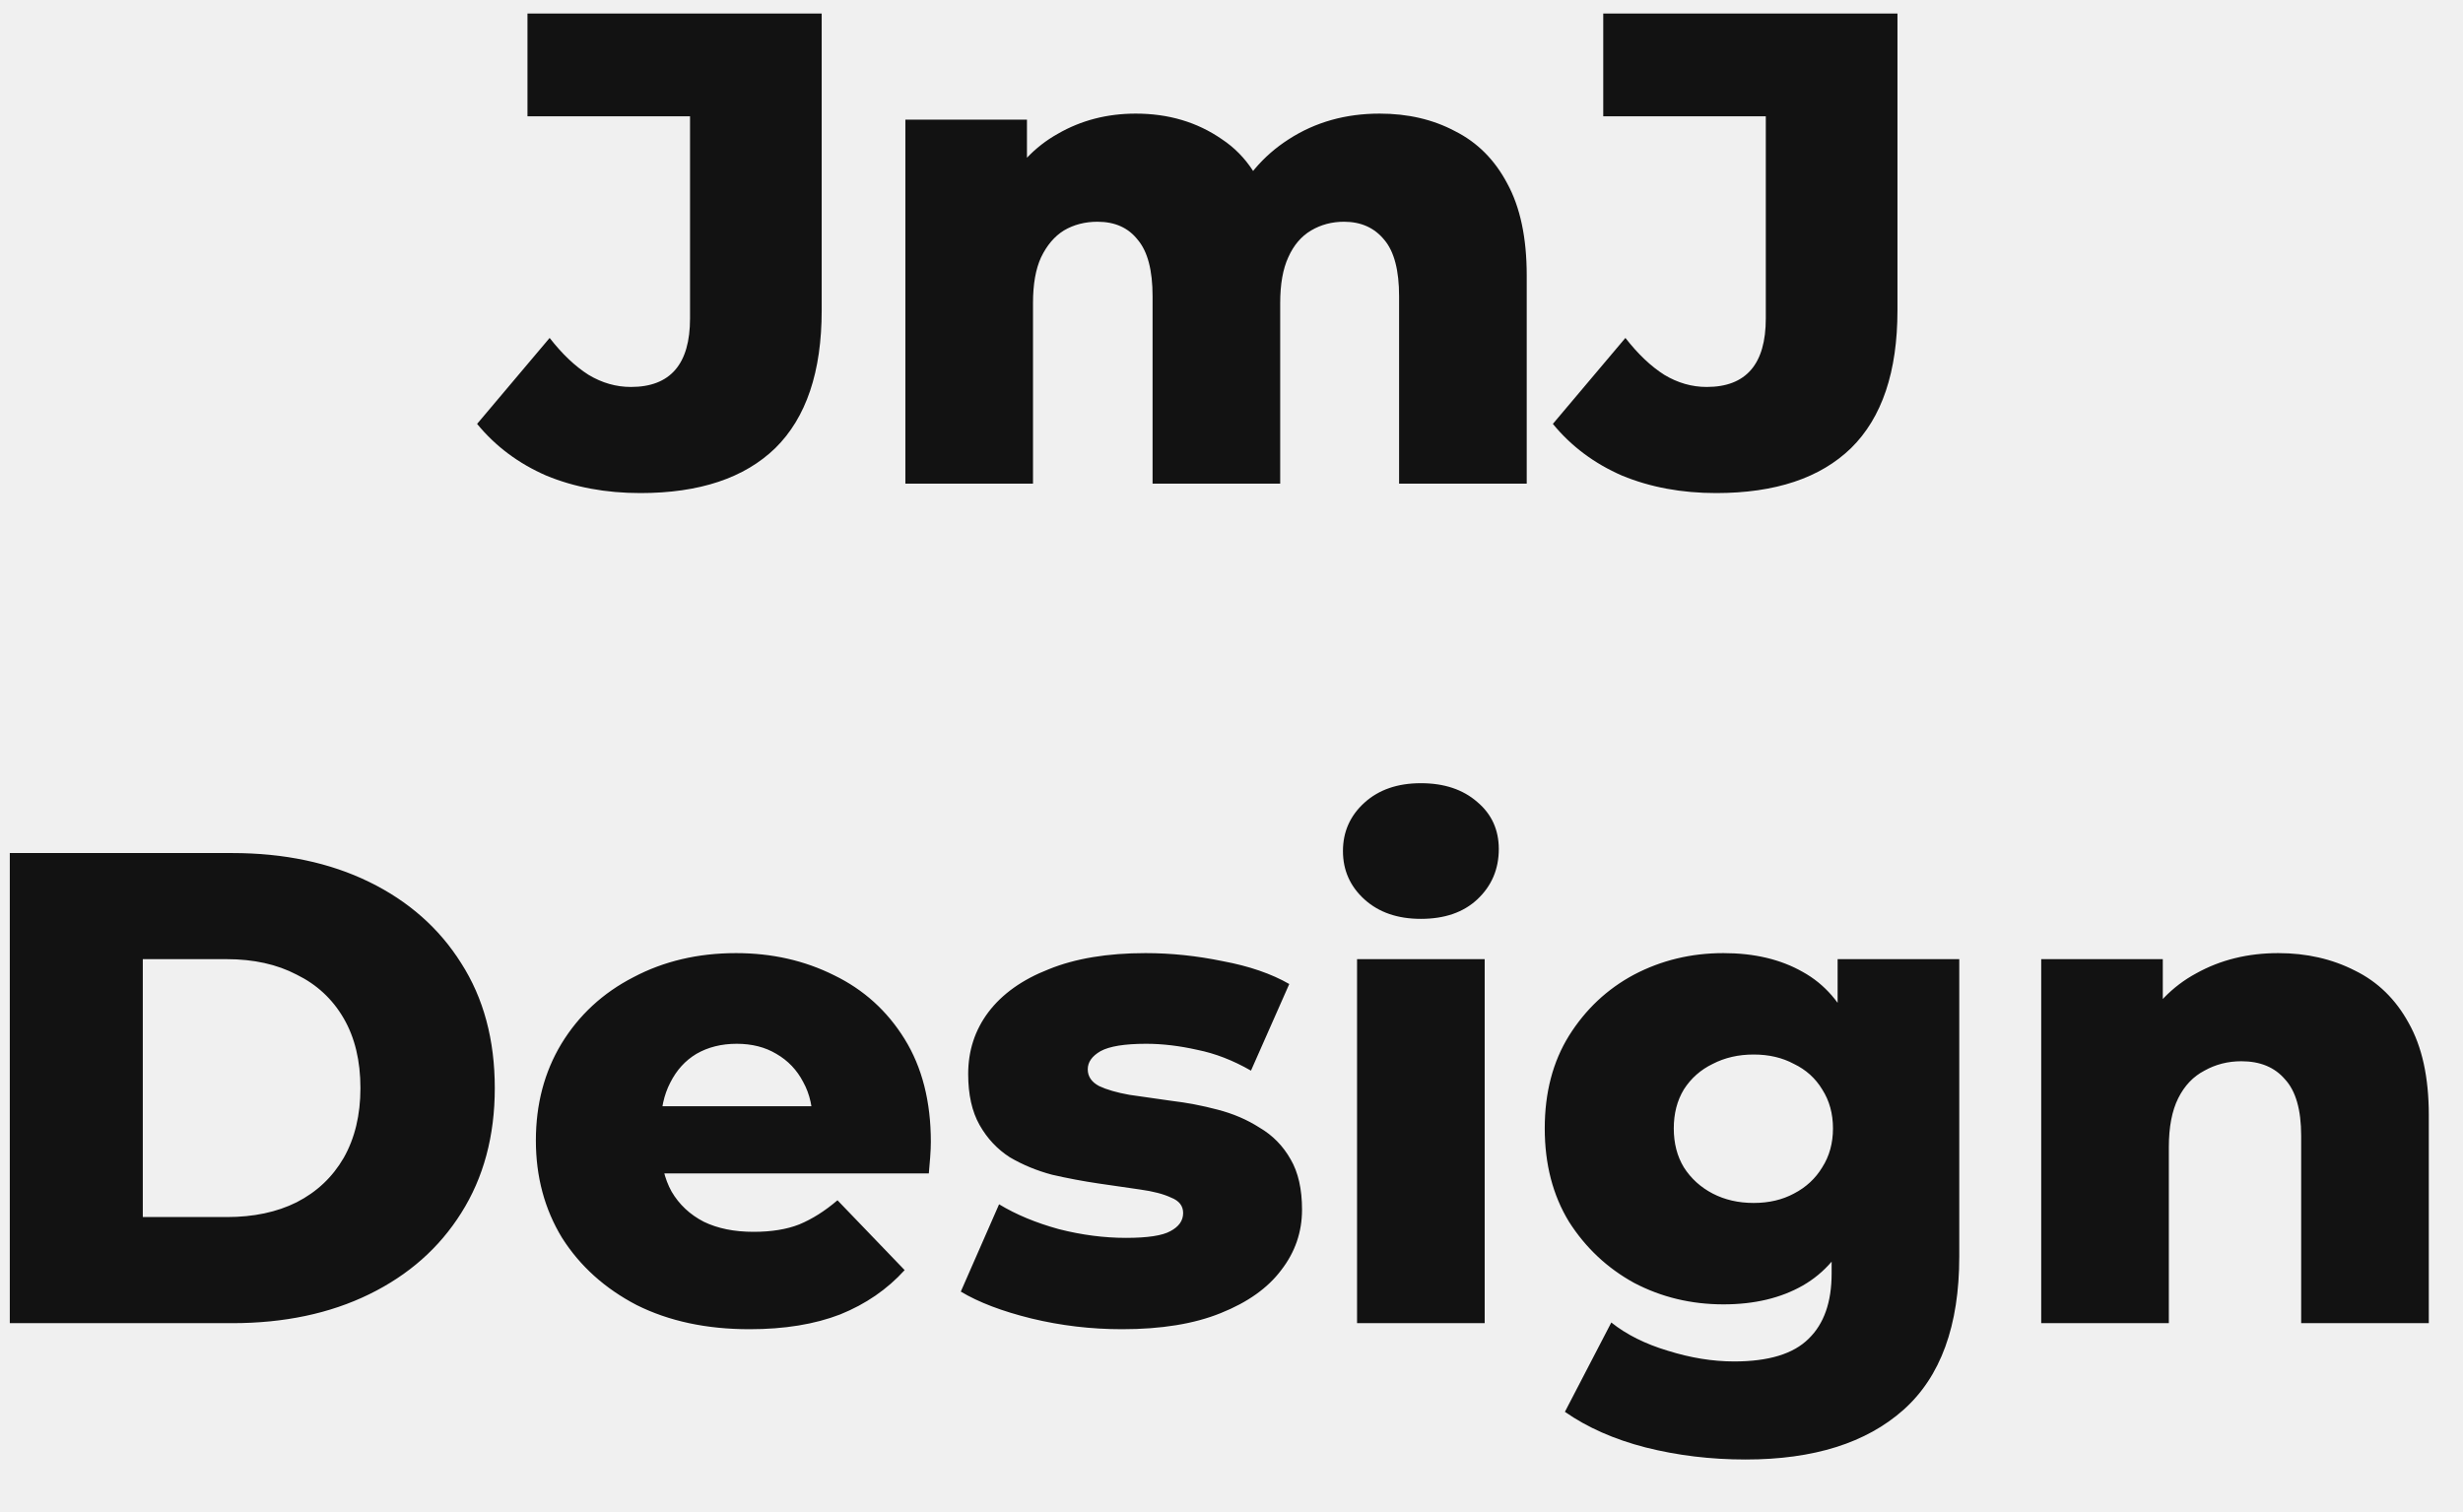
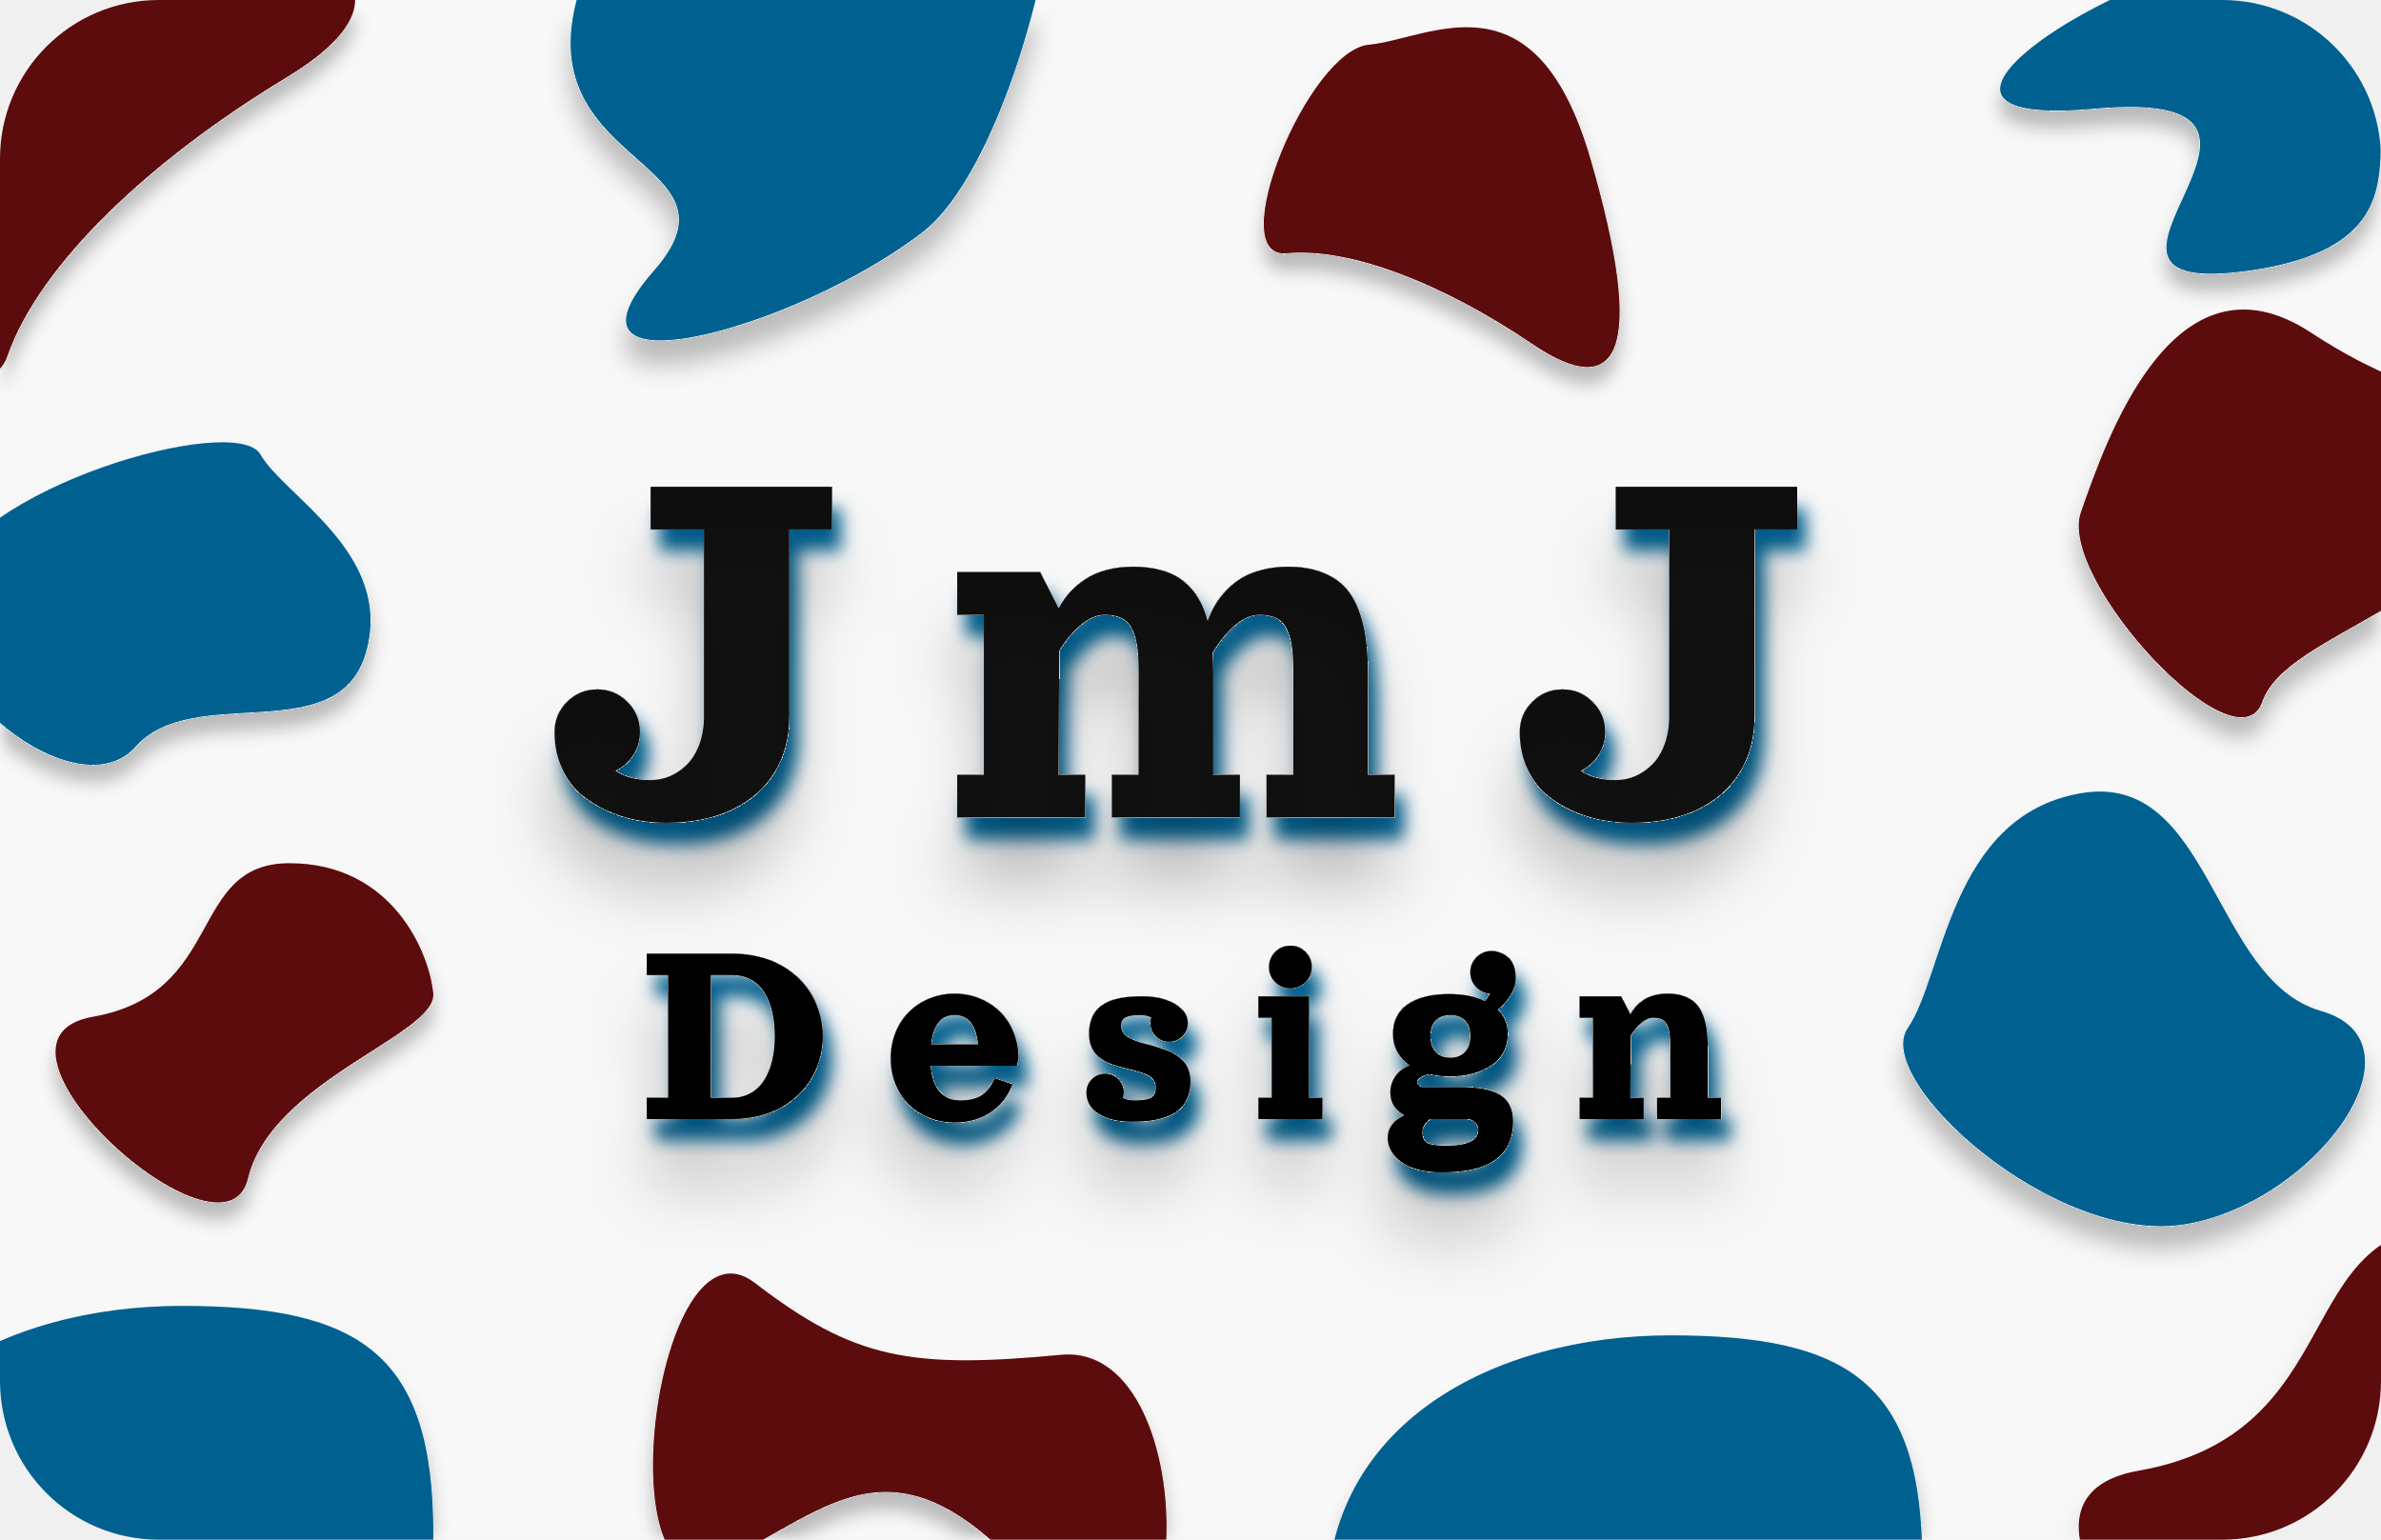
- <svg xmlns="http://www.w3.org/2000/svg" width="44" height="27" viewBox="0 0 44 27" fill="none">
-   <path d="M11.439 8.81C10.823 8.81 10.263 8.706 9.759 8.498C9.263 8.282 8.851 7.974 8.523 7.574L9.819 6.038C10.043 6.326 10.275 6.546 10.515 6.698C10.755 6.842 11.007 6.914 11.271 6.914C11.975 6.914 12.327 6.506 12.327 5.69V2.078H9.423V0.242H14.679V5.546C14.679 6.642 14.403 7.462 13.851 8.006C13.299 8.542 12.495 8.81 11.439 8.81ZM24.646 2.03C25.15 2.03 25.598 2.134 25.99 2.342C26.39 2.542 26.702 2.854 26.926 3.278C27.158 3.702 27.274 4.25 27.274 4.922V8.642H24.994V5.294C24.994 4.83 24.906 4.494 24.73 4.286C24.554 4.07 24.314 3.962 24.01 3.962C23.794 3.962 23.598 4.014 23.422 4.118C23.246 4.222 23.11 4.382 23.014 4.598C22.918 4.806 22.87 5.078 22.87 5.414V8.642H20.59V5.294C20.59 4.83 20.502 4.494 20.326 4.286C20.158 4.07 19.918 3.962 19.606 3.962C19.382 3.962 19.182 4.014 19.006 4.118C18.838 4.222 18.702 4.382 18.598 4.598C18.502 4.806 18.454 5.078 18.454 5.414V8.642H16.174V2.138H18.346V3.95L17.914 3.434C18.154 2.97 18.482 2.622 18.898 2.39C19.314 2.15 19.778 2.03 20.29 2.03C20.874 2.03 21.386 2.182 21.826 2.486C22.274 2.782 22.574 3.246 22.726 3.878L21.982 3.722C22.214 3.194 22.562 2.782 23.026 2.486C23.498 2.182 24.038 2.03 24.646 2.03ZM30.657 8.81C30.041 8.81 29.481 8.706 28.977 8.498C28.481 8.282 28.069 7.974 27.741 7.574L29.037 6.038C29.261 6.326 29.493 6.546 29.733 6.698C29.973 6.842 30.225 6.914 30.489 6.914C31.193 6.914 31.545 6.506 31.545 5.69V2.078H28.641V0.242H33.897V5.546C33.897 6.642 33.621 7.462 33.069 8.006C32.517 8.542 31.713 8.81 30.657 8.81ZM0.175 23.642V15.242H4.147C5.075 15.242 5.891 15.414 6.595 15.758C7.299 16.102 7.847 16.586 8.239 17.21C8.639 17.834 8.839 18.578 8.839 19.442C8.839 20.298 8.639 21.042 8.239 21.674C7.847 22.298 7.299 22.782 6.595 23.126C5.891 23.47 5.075 23.642 4.147 23.642H0.175ZM2.551 21.746H4.051C4.531 21.746 4.947 21.658 5.299 21.482C5.659 21.298 5.939 21.034 6.139 20.69C6.339 20.338 6.439 19.922 6.439 19.442C6.439 18.954 6.339 18.538 6.139 18.194C5.939 17.85 5.659 17.59 5.299 17.414C4.947 17.23 4.531 17.138 4.051 17.138H2.551V21.746ZM13.389 23.75C12.621 23.75 11.949 23.606 11.373 23.318C10.805 23.022 10.361 22.622 10.041 22.118C9.729 21.606 9.573 21.026 9.573 20.378C9.573 19.73 9.725 19.154 10.029 18.65C10.341 18.138 10.769 17.742 11.313 17.462C11.857 17.174 12.469 17.03 13.149 17.03C13.789 17.03 14.373 17.162 14.901 17.426C15.429 17.682 15.849 18.062 16.161 18.566C16.473 19.07 16.629 19.682 16.629 20.402C16.629 20.482 16.625 20.574 16.617 20.678C16.609 20.782 16.601 20.878 16.593 20.966H11.445V19.766H15.381L14.517 20.102C14.525 19.806 14.469 19.55 14.349 19.334C14.237 19.118 14.077 18.95 13.869 18.83C13.669 18.71 13.433 18.65 13.161 18.65C12.889 18.65 12.649 18.71 12.441 18.83C12.241 18.95 12.085 19.122 11.973 19.346C11.861 19.562 11.805 19.818 11.805 20.114V20.462C11.805 20.782 11.869 21.058 11.997 21.29C12.133 21.522 12.325 21.702 12.573 21.83C12.821 21.95 13.117 22.01 13.461 22.01C13.781 22.01 14.053 21.966 14.277 21.878C14.509 21.782 14.737 21.638 14.961 21.446L16.161 22.694C15.849 23.038 15.465 23.302 15.009 23.486C14.553 23.662 14.013 23.75 13.389 23.75ZM20.044 23.75C19.492 23.75 18.952 23.686 18.424 23.558C17.904 23.43 17.484 23.27 17.164 23.078L17.848 21.518C18.152 21.702 18.508 21.85 18.916 21.962C19.324 22.066 19.724 22.118 20.116 22.118C20.5 22.118 20.764 22.078 20.908 21.998C21.06 21.918 21.136 21.81 21.136 21.674C21.136 21.546 21.064 21.454 20.92 21.398C20.784 21.334 20.6 21.286 20.368 21.254C20.144 21.222 19.896 21.186 19.624 21.146C19.352 21.106 19.076 21.054 18.796 20.99C18.524 20.918 18.272 20.814 18.04 20.678C17.816 20.534 17.636 20.342 17.5 20.102C17.364 19.862 17.296 19.558 17.296 19.19C17.296 18.774 17.416 18.406 17.656 18.086C17.904 17.758 18.264 17.502 18.736 17.318C19.208 17.126 19.784 17.03 20.464 17.03C20.92 17.03 21.38 17.078 21.844 17.174C22.316 17.262 22.712 17.398 23.032 17.582L22.348 19.13C22.028 18.946 21.708 18.822 21.388 18.758C21.068 18.686 20.764 18.65 20.476 18.65C20.092 18.65 19.82 18.694 19.66 18.782C19.508 18.87 19.432 18.978 19.432 19.106C19.432 19.234 19.5 19.334 19.636 19.406C19.772 19.47 19.952 19.522 20.176 19.562C20.408 19.594 20.66 19.63 20.932 19.67C21.204 19.702 21.476 19.754 21.748 19.826C22.028 19.898 22.28 20.006 22.504 20.15C22.736 20.286 22.92 20.474 23.056 20.714C23.192 20.946 23.26 21.246 23.26 21.614C23.26 22.014 23.136 22.374 22.888 22.694C22.648 23.014 22.288 23.27 21.808 23.462C21.336 23.654 20.748 23.75 20.044 23.75ZM24.243 23.642V17.138H26.523V23.642H24.243ZM25.383 16.418C24.967 16.418 24.631 16.302 24.375 16.07C24.119 15.838 23.991 15.55 23.991 15.206C23.991 14.862 24.119 14.574 24.375 14.342C24.631 14.11 24.967 13.994 25.383 13.994C25.799 13.994 26.135 14.106 26.391 14.33C26.647 14.546 26.775 14.826 26.775 15.17C26.775 15.53 26.647 15.83 26.391 16.07C26.143 16.302 25.807 16.418 25.383 16.418ZM31.184 26.078C30.561 26.078 29.965 26.006 29.396 25.862C28.837 25.718 28.357 25.506 27.956 25.226L28.785 23.63C29.056 23.846 29.392 24.014 29.793 24.134C30.201 24.262 30.596 24.326 30.98 24.326C31.596 24.326 32.041 24.19 32.312 23.918C32.584 23.654 32.721 23.266 32.721 22.754V21.986L32.84 20.162L32.828 18.326V17.138H35.001V22.454C35.001 23.686 34.669 24.598 34.005 25.19C33.34 25.782 32.401 26.078 31.184 26.078ZM30.788 23.306C30.212 23.306 29.68 23.178 29.192 22.922C28.712 22.658 28.325 22.294 28.029 21.83C27.741 21.358 27.596 20.802 27.596 20.162C27.596 19.522 27.741 18.97 28.029 18.506C28.325 18.034 28.712 17.67 29.192 17.414C29.68 17.158 30.212 17.03 30.788 17.03C31.34 17.03 31.812 17.142 32.205 17.366C32.596 17.582 32.892 17.922 33.093 18.386C33.3 18.85 33.404 19.442 33.404 20.162C33.404 20.882 33.3 21.474 33.093 21.938C32.892 22.402 32.596 22.746 32.205 22.97C31.812 23.194 31.34 23.306 30.788 23.306ZM31.328 21.494C31.601 21.494 31.84 21.438 32.048 21.326C32.264 21.214 32.432 21.058 32.553 20.858C32.681 20.658 32.745 20.426 32.745 20.162C32.745 19.898 32.681 19.666 32.553 19.466C32.432 19.266 32.264 19.114 32.048 19.01C31.84 18.898 31.601 18.842 31.328 18.842C31.056 18.842 30.812 18.898 30.596 19.01C30.381 19.114 30.209 19.266 30.081 19.466C29.96 19.666 29.901 19.898 29.901 20.162C29.901 20.426 29.96 20.658 30.081 20.858C30.209 21.058 30.381 21.214 30.596 21.326C30.812 21.438 31.056 21.494 31.328 21.494ZM40.701 17.03C41.205 17.03 41.661 17.134 42.069 17.342C42.477 17.542 42.797 17.854 43.029 18.278C43.269 18.702 43.389 19.25 43.389 19.922V23.642H41.109V20.294C41.109 19.83 41.013 19.494 40.821 19.286C40.637 19.07 40.377 18.962 40.041 18.962C39.801 18.962 39.581 19.018 39.381 19.13C39.181 19.234 39.025 19.398 38.913 19.622C38.801 19.846 38.745 20.138 38.745 20.498V23.642H36.465V17.138H38.637V18.986L38.217 18.446C38.465 17.974 38.805 17.622 39.237 17.39C39.669 17.15 40.157 17.03 40.701 17.03Z" fill="#121212" />
+ <svg xmlns="http://www.w3.org/2000/svg" width="150" height="97" viewBox="0 0 150 97" fill="none">
+   <g clip-path="url(#clip0_69_123)">
+     <rect width="150" height="97" rx="10" fill="#F8F8F8" />
+     <g filter="url(#filter0_ddi_69_123)">
+       <path d="M40.989 33.355V30.667H52.413V33.355H49.725V45.116C49.725 46.477 49.409 47.667 48.776 48.686C48.143 49.7 47.244 50.478 46.079 51.021C44.914 51.564 43.553 51.836 41.997 51.836C41.358 51.836 40.725 51.777 40.098 51.66C39.471 51.542 38.841 51.34 38.208 51.055C37.581 50.764 37.026 50.408 36.545 49.988C36.069 49.562 35.682 49.019 35.385 48.358C35.089 47.692 34.94 46.947 34.94 46.124C34.94 45.379 35.201 44.746 35.721 44.225C36.248 43.699 36.883 43.435 37.628 43.435C38.373 43.435 39.006 43.699 39.527 44.225C40.053 44.746 40.316 45.379 40.316 46.124C40.316 46.656 40.174 47.14 39.888 47.577C39.608 48.014 39.236 48.341 38.771 48.56C39.342 48.952 40.081 49.148 40.989 49.148C41.42 49.148 41.831 49.064 42.224 48.896C42.621 48.722 42.98 48.473 43.299 48.148C43.618 47.823 43.873 47.401 44.063 46.88C44.254 46.353 44.349 45.765 44.349 45.116V33.355H40.989ZM81.136 35.707C81.921 35.707 82.606 35.813 83.195 36.026C83.783 36.239 84.264 36.533 84.639 36.908C85.015 37.278 85.317 37.751 85.547 38.328C85.782 38.899 85.944 39.515 86.034 40.176C86.129 40.831 86.177 41.582 86.177 42.427V48.812H87.857V51.5H79.792V48.812H81.472V42.091C81.472 41.206 81.391 40.518 81.229 40.025C81.072 39.532 80.842 39.193 80.54 39.008C80.243 38.824 79.837 38.731 79.322 38.731C78.84 38.731 78.345 38.941 77.835 39.361C77.325 39.781 76.844 40.369 76.39 41.125C76.418 41.529 76.432 41.963 76.432 42.427V48.812H78.112V51.5H70.048V48.812H71.728V42.091C71.728 41.206 71.647 40.518 71.484 40.025C71.327 39.532 71.098 39.193 70.795 39.008C70.499 38.824 70.093 38.731 69.577 38.731C69.107 38.731 68.625 38.93 68.132 39.328C67.64 39.725 67.172 40.28 66.73 40.991L66.688 48.812H68.368V51.5H60.303V48.812H61.983V38.731H60.303V36.043H65.52L66.696 38.32C66.903 37.944 67.141 37.608 67.41 37.312C67.684 37.009 68.009 36.735 68.384 36.488C68.765 36.236 69.21 36.043 69.72 35.909C70.23 35.774 70.787 35.707 71.392 35.707C72.069 35.707 72.674 35.785 73.206 35.942C73.738 36.093 74.189 36.32 74.559 36.623C74.934 36.919 75.245 37.275 75.491 37.69C75.738 38.098 75.934 38.574 76.079 39.118C76.219 38.754 76.382 38.412 76.567 38.093C76.757 37.773 76.998 37.465 77.289 37.169C77.58 36.866 77.902 36.611 78.255 36.404C78.614 36.191 79.039 36.023 79.532 35.9C80.025 35.771 80.56 35.707 81.136 35.707ZM101.795 33.355V30.667H113.22V33.355H110.532V45.116C110.532 46.477 110.215 47.667 109.582 48.686C108.949 49.7 108.051 50.478 106.886 51.021C105.721 51.564 104.36 51.836 102.803 51.836C102.165 51.836 101.532 51.777 100.905 51.66C100.277 51.542 99.647 51.34 99.014 51.055C98.387 50.764 97.833 50.408 97.351 49.988C96.875 49.562 96.489 49.019 96.192 48.358C95.895 47.692 95.747 46.947 95.747 46.124C95.747 45.379 96.007 44.746 96.528 44.225C97.054 43.699 97.69 43.435 98.435 43.435C99.18 43.435 99.812 43.699 100.333 44.225C100.86 44.746 101.123 45.379 101.123 46.124C101.123 46.656 100.98 47.14 100.695 47.577C100.415 48.014 100.042 48.341 99.577 48.56C100.149 48.952 100.888 49.148 101.795 49.148C102.226 49.148 102.638 49.064 103.03 48.896C103.428 48.722 103.786 48.473 104.105 48.148C104.424 47.823 104.679 47.401 104.87 46.88C105.06 46.353 105.155 45.765 105.155 45.116V33.355H101.795Z" fill="#121212" />
+       <path d="M46.123 70.5H40.747V69.156H42.091V61.427H40.747V60.083H46.123C46.725 60.083 47.294 60.151 47.828 60.285C48.363 60.417 48.836 60.601 49.248 60.839C49.662 61.075 50.033 61.355 50.361 61.679C50.691 62.004 50.963 62.36 51.176 62.746C51.392 63.133 51.555 63.542 51.667 63.973C51.779 64.401 51.835 64.841 51.835 65.292C51.835 65.743 51.779 66.183 51.667 66.615C51.555 67.043 51.392 67.451 51.176 67.837C50.963 68.224 50.691 68.579 50.361 68.904C50.033 69.229 49.662 69.51 49.248 69.748C48.836 69.983 48.363 70.168 47.828 70.303C47.294 70.434 46.725 70.5 46.123 70.5ZM46.123 69.156C46.56 69.156 46.95 69.059 47.295 68.866C47.639 68.67 47.921 68.398 48.139 68.051C48.36 67.704 48.527 67.298 48.639 66.833C48.754 66.365 48.811 65.852 48.811 65.292C48.811 64.844 48.778 64.426 48.71 64.04C48.643 63.654 48.538 63.299 48.395 62.977C48.252 62.653 48.076 62.377 47.866 62.15C47.659 61.92 47.407 61.742 47.11 61.616C46.813 61.49 46.484 61.427 46.123 61.427H44.779V69.156H46.123ZM58.628 67.14C58.653 67.465 58.706 67.754 58.788 68.009C58.869 68.264 58.967 68.473 59.082 68.635C59.199 68.797 59.335 68.932 59.489 69.038C59.643 69.142 59.801 69.216 59.964 69.261C60.126 69.303 60.3 69.324 60.484 69.324C61.075 69.324 61.536 69.21 61.866 68.984C62.2 68.754 62.466 68.401 62.664 67.925L63.782 68.312C63.681 68.583 63.552 68.84 63.395 69.08C63.241 69.318 63.055 69.538 62.837 69.74C62.618 69.941 62.375 70.115 62.106 70.261C61.84 70.403 61.539 70.515 61.203 70.597C60.867 70.678 60.513 70.718 60.14 70.718C59.589 70.718 59.066 70.622 58.573 70.429C58.083 70.235 57.656 69.967 57.292 69.622C56.931 69.275 56.644 68.848 56.431 68.341C56.221 67.834 56.116 67.283 56.116 66.686C56.116 66.09 56.221 65.535 56.431 65.023C56.644 64.51 56.931 64.079 57.292 63.729C57.656 63.376 58.083 63.1 58.573 62.902C59.066 62.703 59.589 62.603 60.14 62.603C60.692 62.603 61.213 62.703 61.703 62.902C62.196 63.1 62.623 63.376 62.984 63.729C63.348 64.079 63.635 64.51 63.845 65.023C64.058 65.535 64.164 66.09 64.164 66.686L64.059 67.14H58.628ZM58.657 65.796H61.623C61.55 65.152 61.389 64.683 61.14 64.389C60.891 64.095 60.56 63.948 60.148 63.948C59.944 63.948 59.761 63.981 59.598 64.048C59.436 64.113 59.29 64.218 59.161 64.363C59.033 64.506 58.925 64.698 58.838 64.939C58.754 65.177 58.694 65.463 58.657 65.796ZM70.747 69.16C70.906 69.269 71.147 69.324 71.469 69.324C71.757 69.324 71.991 69.307 72.171 69.273C72.353 69.24 72.49 69.185 72.582 69.11C72.675 69.031 72.736 68.946 72.767 68.853C72.798 68.758 72.813 68.635 72.813 68.484C72.813 68.305 72.766 68.151 72.67 68.022C72.575 67.893 72.446 67.789 72.284 67.711C72.121 67.633 71.935 67.564 71.725 67.505C71.515 67.444 71.294 67.386 71.062 67.333C70.829 67.277 70.597 67.217 70.364 67.152C70.132 67.085 69.911 66.998 69.701 66.892C69.491 66.783 69.305 66.655 69.142 66.51C68.98 66.361 68.851 66.169 68.756 65.934C68.66 65.699 68.613 65.429 68.613 65.124C68.613 64.844 68.647 64.589 68.714 64.359C68.781 64.13 68.871 63.935 68.983 63.775C69.094 63.613 69.236 63.471 69.407 63.351C69.578 63.231 69.755 63.134 69.94 63.061C70.128 62.989 70.338 62.93 70.57 62.885C70.805 62.84 71.032 62.811 71.251 62.797C71.469 62.78 71.707 62.772 71.965 62.772C72.525 62.772 73.013 62.843 73.431 62.986C73.851 63.129 74.181 63.32 74.422 63.561C74.551 63.67 74.65 63.803 74.72 63.96C74.793 64.114 74.829 64.278 74.829 64.452C74.829 64.776 74.715 65.054 74.485 65.283C74.255 65.513 73.978 65.628 73.653 65.628C73.328 65.628 73.051 65.513 72.822 65.283C72.592 65.054 72.477 64.776 72.477 64.452C72.477 64.334 72.494 64.221 72.528 64.111C72.368 64.002 72.127 63.948 71.805 63.948C71.41 63.948 71.115 63.995 70.919 64.09C70.726 64.186 70.629 64.362 70.629 64.62C70.629 64.782 70.67 64.926 70.751 65.052C70.832 65.175 70.943 65.278 71.083 65.359C71.223 65.437 71.385 65.513 71.57 65.586C71.757 65.656 71.956 65.716 72.166 65.766C72.376 65.814 72.592 65.873 72.813 65.943C73.034 66.013 73.25 66.084 73.46 66.157C73.67 66.23 73.867 66.326 74.052 66.447C74.24 66.564 74.404 66.697 74.544 66.846C74.684 66.994 74.794 67.18 74.876 67.404C74.957 67.626 74.997 67.873 74.997 68.148C74.997 68.54 74.931 68.886 74.8 69.185C74.671 69.482 74.498 69.723 74.279 69.908C74.064 70.093 73.795 70.244 73.473 70.361C73.151 70.476 72.816 70.556 72.469 70.601C72.121 70.646 71.735 70.668 71.309 70.668C70.45 70.668 69.757 70.504 69.23 70.177C68.707 69.849 68.445 69.397 68.445 68.82C68.445 68.495 68.56 68.218 68.789 67.988C69.019 67.759 69.296 67.644 69.621 67.644C69.946 67.644 70.223 67.759 70.453 67.988C70.682 68.218 70.797 68.495 70.797 68.82C70.797 68.938 70.78 69.051 70.747 69.16ZM80.341 61.877C80.081 61.614 79.95 61.296 79.95 60.923C79.95 60.551 80.081 60.234 80.341 59.974C80.604 59.711 80.922 59.579 81.294 59.579C81.667 59.579 81.983 59.711 82.244 59.974C82.507 60.234 82.638 60.551 82.638 60.923C82.638 61.296 82.507 61.614 82.244 61.877C81.983 62.137 81.667 62.267 81.294 62.267C80.922 62.267 80.604 62.137 80.341 61.877ZM79.278 62.772H82.47V69.156H83.311V70.5H79.278V69.156H80.118V64.116H79.278V62.772ZM92.632 61.259C92.632 60.887 92.762 60.571 93.022 60.31C93.286 60.047 93.603 59.915 93.976 59.915C94.116 59.915 94.253 59.936 94.387 59.978C94.561 60.032 94.712 60.102 94.841 60.188C94.973 60.275 95.079 60.37 95.16 60.474C95.242 60.578 95.307 60.698 95.358 60.835C95.408 60.97 95.442 61.105 95.459 61.243C95.478 61.377 95.488 61.527 95.488 61.692C95.488 61.863 95.454 62.042 95.387 62.23C95.32 62.417 95.23 62.595 95.118 62.763C95.009 62.928 94.889 63.084 94.757 63.229C94.628 63.372 94.495 63.498 94.358 63.607C94.775 64.019 94.984 64.524 94.984 65.124C94.984 65.572 94.886 65.971 94.69 66.321C94.497 66.668 94.229 66.949 93.888 67.165C93.546 67.378 93.155 67.539 92.716 67.648C92.279 67.757 91.803 67.812 91.288 67.812C90.862 67.812 90.455 67.764 90.065 67.669C89.811 67.708 89.615 67.777 89.477 67.875C89.34 67.973 89.272 68.064 89.272 68.148C89.272 68.232 89.306 68.309 89.376 68.379C89.447 68.449 89.523 68.484 89.608 68.484H91.96C93.144 68.484 94 68.653 94.526 68.992C95.055 69.331 95.32 69.89 95.32 70.668C95.32 71.043 95.274 71.383 95.181 71.689C95.089 71.997 94.963 72.258 94.803 72.474C94.647 72.692 94.452 72.884 94.219 73.05C93.987 73.218 93.743 73.352 93.489 73.453C93.234 73.554 92.95 73.635 92.636 73.696C92.322 73.758 92.019 73.8 91.725 73.822C91.43 73.848 91.117 73.86 90.784 73.86C90.252 73.86 89.77 73.801 89.339 73.684C88.91 73.569 88.558 73.411 88.28 73.209C88.006 73.008 87.794 72.775 87.646 72.512C87.498 72.251 87.423 71.973 87.423 71.676C87.423 71.068 87.772 70.594 88.469 70.252C88.198 70.115 87.983 69.927 87.827 69.689C87.67 69.448 87.591 69.159 87.591 68.82C87.591 68.442 87.701 68.099 87.919 67.791C88.137 67.483 88.431 67.259 88.801 67.119C88.474 66.886 88.217 66.604 88.032 66.27C87.85 65.937 87.759 65.555 87.759 65.124C87.759 64.765 87.822 64.443 87.948 64.158C88.077 63.872 88.249 63.635 88.465 63.448C88.683 63.257 88.944 63.1 89.246 62.977C89.552 62.851 89.872 62.762 90.208 62.709C90.544 62.655 90.904 62.629 91.288 62.629C92.172 62.629 92.927 62.774 93.552 63.066C93.694 62.9 93.805 62.745 93.883 62.599C93.533 62.577 93.237 62.437 92.993 62.179C92.752 61.922 92.632 61.615 92.632 61.259ZM91.372 63.948C90.977 63.948 90.667 64.061 90.443 64.288C90.222 64.515 90.112 64.842 90.112 65.271C90.112 65.702 90.224 66.038 90.448 66.279C90.672 66.517 90.98 66.636 91.372 66.636C91.761 66.636 92.067 66.515 92.291 66.275C92.518 66.031 92.632 65.696 92.632 65.271C92.632 64.848 92.52 64.522 92.296 64.292C92.072 64.062 91.764 63.948 91.372 63.948ZM90.091 70.5C89.769 70.73 89.608 71.01 89.608 71.34C89.608 71.673 89.711 71.896 89.918 72.008C90.126 72.123 90.526 72.18 91.12 72.18C92.464 72.18 93.136 71.844 93.136 71.172C93.136 71.004 93.066 70.85 92.926 70.71C92.786 70.57 92.632 70.5 92.464 70.5H90.091ZM105.061 62.603C105.453 62.603 105.796 62.657 106.09 62.763C106.384 62.87 106.625 63.017 106.813 63.204C107 63.389 107.151 63.626 107.266 63.914C107.384 64.2 107.465 64.508 107.51 64.838C107.558 65.166 107.581 65.541 107.581 65.964V69.156H108.421V70.5H104.389V69.156H105.229V65.796C105.229 65.353 105.189 65.009 105.107 64.762C105.029 64.516 104.914 64.347 104.763 64.254C104.615 64.162 104.412 64.116 104.154 64.116C103.919 64.116 103.678 64.215 103.431 64.414C103.185 64.613 102.951 64.89 102.73 65.246L102.709 69.156H103.549V70.5H99.517V69.156H100.357V64.116H99.517V62.772H102.125L102.713 63.91C102.817 63.722 102.936 63.554 103.07 63.406C103.207 63.255 103.37 63.117 103.557 62.994C103.748 62.868 103.97 62.772 104.225 62.704C104.48 62.637 104.759 62.603 105.061 62.603Z" fill="black" />
+     </g>
+     <g filter="url(#filter1_d_69_123)">
+       <path d="M27.3 96.613C27.3 107.896 19.169 102.762 6.871 117.043C-5.427 131.323 -10.231 110.481 -10.231 99.198C-10.231 87.915 0.165 82.27 11.448 82.27C22.73 82.27 27.3 85.331 27.3 96.613Z" fill="#006191" />
+     </g>
+     <g filter="url(#filter2_d_69_123)">
+       <path d="M153.385 5.373C145.723 5.163 155.756 15.047 141.711 17.047C127.665 19.046 148.234 5.373 131.938 6.85C115.642 8.327 137.349 -4.392 144.326 -2.823C151.303 -1.254 161.046 5.583 153.385 5.373Z" fill="#006191" />
+     </g>
+     <g filter="url(#filter3_d_69_123)">
+       <path d="M41.194 17.054C48.272 8.989 28.652 10.957 39.06 -5.961C49.468 -22.878 45.8 11.506 58.783 -7.368C71.767 -26.241 66.053 8.515 58.123 14.627C50.193 20.738 34.116 25.119 41.194 17.054Z" fill="#006191" />
+     </g>
+     <g filter="url(#filter4_d_69_123)">
+       <path d="M137.74 77.117C129.483 78.552 117.911 68.06 120.19 64.764C122.468 61.467 122.816 51.412 131.074 49.977C139.332 48.541 139.34 61.715 146.221 63.69C153.102 65.664 145.998 75.681 137.74 77.117Z" fill="#006191" />
+     </g>
+     <g filter="url(#filter5_d_69_123)">
+       <path d="M-3.702 36.94C-1.966 30.73 14.866 25.949 16.401 28.622C17.936 31.296 24.802 34.866 23.066 41.075C21.33 47.284 12.179 42.929 8.531 47.054C4.882 51.178 -5.439 43.148 -3.702 36.94Z" fill="#006191" />
+     </g>
+     <g filter="url(#filter6_d_69_123)">
+       <path d="M27.296 62.578C27.55 65.194 17.109 68.044 15.622 74.252C14.135 80.461 -2.549 65.532 5.849 64.055C14.248 62.578 11.79 54.382 18.238 54.382C24.685 54.382 27.042 59.963 27.296 62.578Z" fill="#5C0C0C" />
+     </g>
+     <g filter="url(#filter7_d_69_123)">
+       <path d="M65.953 100.718C56.544 89.409 52.542 95.034 45.272 98.477C38.002 101.92 41.306 76.019 47.564 80.829C53.822 85.639 57.379 86.243 66.845 85.352C76.31 84.46 75.362 112.026 65.953 100.718Z" fill="#5C0C0C" />
+     </g>
+     <g filter="url(#filter8_d_69_123)">
+       <path d="M156.186 30.543C156.186 38.087 144.101 39.688 142.527 44.202C140.954 48.715 129.599 36.516 131.093 32.271C132.588 28.027 136.85 15.216 145.587 20.954C154.325 26.692 156.186 23 156.186 30.543Z" fill="#5C0C0C" />
+     </g>
+     <g filter="url(#filter9_d_69_123)">
+       <path d="M96.546 21.681C91.047 17.955 85.127 15.566 81.061 15.957C76.994 16.348 82.409 3.172 86.238 2.816C90.067 2.46 96.711 -2.004 100.204 10.026C103.698 22.055 102.045 25.407 96.546 21.681Z" fill="#5C0C0C" />
+     </g>
+     <g filter="url(#filter10_d_69_123)">
+       <path d="M17.978 4.925C9.452 10.081 2.484 16.649 0.467 22.436C-1.55 28.222 -16.108 12.582 -14.192 7.14C-12.276 1.699 -14.192 -10.153 4.39 -7.369C22.972 -4.586 26.504 -0.231 17.978 4.925Z" fill="#5C0C0C" />
+     </g>
+     <g filter="url(#filter11_d_69_123)">
+       <path d="M169.035 90.293C169.441 94.478 152.736 99.038 150.357 108.971C147.977 118.905 121.283 95.019 134.72 92.656C148.157 90.293 144.225 77.18 154.541 77.18C164.857 77.18 168.628 86.109 169.035 90.293Z" fill="#5C0C0C" />
+     </g>
+     <g filter="url(#filter12_d_69_123)">
+       <path d="M121.107 98.47C121.107 109.753 112.976 104.619 100.678 118.9C88.379 133.18 83.575 112.338 83.575 101.055C83.575 89.772 93.972 84.127 105.254 84.127C116.537 84.127 121.107 87.188 121.107 98.47Z" fill="#006191" />
+     </g>
+   </g>
+   <defs>
+     <filter id="filter0_ddi_69_123" x="30.94" y="30.667" width="86.279" height="51.194" filterUnits="userSpaceOnUse" color-interpolation-filters="sRGB">
+       <feFlood flood-opacity="0" result="BackgroundImageFix" />
+       <feColorMatrix in="SourceAlpha" type="matrix" values="0 0 0 0 0 0 0 0 0 0 0 0 0 0 0 0 0 0 127 0" result="hardAlpha" />
+       <feOffset dx="0.538" dy="1.344" />
+       <feGaussianBlur stdDeviation="0.538" />
+       <feComposite in2="hardAlpha" operator="out" />
+       <feColorMatrix type="matrix" values="0 0 0 0 0 0 0 0 0 0.38 0 0 0 0 0.569 0 0 0 1 0" />
+       <feBlend mode="normal" in2="BackgroundImageFix" result="effect1_dropShadow_69_123" />
+       <feColorMatrix in="SourceAlpha" type="matrix" values="0 0 0 0 0 0 0 0 0 0 0 0 0 0 0 0 0 0 127 0" result="hardAlpha" />
+       <feOffset dy="4" />
+       <feGaussianBlur stdDeviation="2" />
+       <feComposite in2="hardAlpha" operator="out" />
+       <feColorMatrix type="matrix" values="0 0 0 0 0 0 0 0 0 0 0 0 0 0 0 0 0 0 0.25 0" />
+       <feBlend mode="normal" in2="effect1_dropShadow_69_123" result="effect2_dropShadow_69_123" />
+       <feBlend mode="normal" in="SourceGraphic" in2="effect2_dropShadow_69_123" result="shape" />
+       <feColorMatrix in="SourceAlpha" type="matrix" values="0 0 0 0 0 0 0 0 0 0 0 0 0 0 0 0 0 0 127 0" result="hardAlpha" />
+       <feOffset dy="4" />
+       <feGaussianBlur stdDeviation="2" />
+       <feComposite in2="hardAlpha" operator="arithmetic" k2="-1" k3="1" />
+       <feColorMatrix type="matrix" values="0 0 0 0 0 0 0 0 0 0 0 0 0 0 0 0 0 0 0.25 0" />
+       <feBlend mode="normal" in2="shape" result="effect3_innerShadow_69_123" />
+     </filter>
+     <filter id="filter1_d_69_123" x="-11.307" y="82.27" width="39.682" height="41.753" filterUnits="userSpaceOnUse" color-interpolation-filters="sRGB">
+       <feFlood flood-opacity="0" result="BackgroundImageFix" />
+       <feColorMatrix in="SourceAlpha" type="matrix" values="0 0 0 0 0 0 0 0 0 0 0 0 0 0 0 0 0 0 127 0" result="hardAlpha" />
+       <feOffset dy="1.075" />
+       <feGaussianBlur stdDeviation="0.538" />
+       <feComposite in2="hardAlpha" operator="out" />
+       <feColorMatrix type="matrix" values="0 0 0 0 0 0 0 0 0 0 0 0 0 0 0 0 0 0 0.25 0" />
+       <feBlend mode="normal" in2="BackgroundImageFix" result="effect1_dropShadow_69_123" />
+       <feBlend mode="normal" in="SourceGraphic" in2="effect1_dropShadow_69_123" result="shape" />
+     </filter>
+     <filter id="filter2_d_69_123" x="124.932" y="-2.958" width="32.329" height="22.355" filterUnits="userSpaceOnUse" color-interpolation-filters="sRGB">
+       <feFlood flood-opacity="0" result="BackgroundImageFix" />
+       <feColorMatrix in="SourceAlpha" type="matrix" values="0 0 0 0 0 0 0 0 0 0 0 0 0 0 0 0 0 0 127 0" result="hardAlpha" />
+       <feOffset dy="1.075" />
+       <feGaussianBlur stdDeviation="0.538" />
+       <feComposite in2="hardAlpha" operator="out" />
+       <feColorMatrix type="matrix" values="0 0 0 0 0 0 0 0 0 0 0 0 0 0 0 0 0 0 0.25 0" />
+       <feBlend mode="normal" in2="BackgroundImageFix" result="effect1_dropShadow_69_123" />
+       <feBlend mode="normal" in="SourceGraphic" in2="effect1_dropShadow_69_123" result="shape" />
+     </filter>
+     <filter id="filter3_d_69_123" x="34.441" y="-12.925" width="33.536" height="37.382" filterUnits="userSpaceOnUse" color-interpolation-filters="sRGB">
+       <feFlood flood-opacity="0" result="BackgroundImageFix" />
+       <feColorMatrix in="SourceAlpha" type="matrix" values="0 0 0 0 0 0 0 0 0 0 0 0 0 0 0 0 0 0 127 0" result="hardAlpha" />
+       <feOffset dy="1.505" />
+       <feGaussianBlur stdDeviation="0.753" />
+       <feComposite in2="hardAlpha" operator="out" />
+       <feColorMatrix type="matrix" values="0 0 0 0 0 0 0 0 0 0 0 0 0 0 0 0 0 0 0.25 0" />
+       <feBlend mode="normal" in2="BackgroundImageFix" result="effect1_dropShadow_69_123" />
+       <feBlend mode="normal" in="SourceGraphic" in2="effect1_dropShadow_69_123" result="shape" />
+     </filter>
+     <filter id="filter4_d_69_123" x="118.501" y="49.868" width="31.89" height="30.179" filterUnits="userSpaceOnUse" color-interpolation-filters="sRGB">
+       <feFlood flood-opacity="0" result="BackgroundImageFix" />
+       <feColorMatrix in="SourceAlpha" type="matrix" values="0 0 0 0 0 0 0 0 0 0 0 0 0 0 0 0 0 0 127 0" result="hardAlpha" />
+       <feOffset dy="1.398" />
+       <feGaussianBlur stdDeviation="0.699" />
+       <feComposite in2="hardAlpha" operator="out" />
+       <feColorMatrix type="matrix" values="0 0 0 0 0 0 0 0 0 0 0 0 0 0 0 0 0 0 0.25 0" />
+       <feBlend mode="normal" in2="BackgroundImageFix" result="effect1_dropShadow_69_123" />
+       <feBlend mode="normal" in="SourceGraphic" in2="effect1_dropShadow_69_123" result="shape" />
+     </filter>
+     <filter id="filter5_d_69_123" x="-4.973" y="27.864" width="29.394" height="22.471" filterUnits="userSpaceOnUse" color-interpolation-filters="sRGB">
+       <feFlood flood-opacity="0" result="BackgroundImageFix" />
+       <feColorMatrix in="SourceAlpha" type="matrix" values="0 0 0 0 0 0 0 0 0 0 0 0 0 0 0 0 0 0 127 0" result="hardAlpha" />
+       <feOffset dy="1.075" />
+       <feGaussianBlur stdDeviation="0.538" />
+       <feComposite in2="hardAlpha" operator="out" />
+       <feColorMatrix type="matrix" values="0 0 0 0 0 0 0 0 0 0 0 0 0 0 0 0 0 0 0.25 0" />
+       <feBlend mode="normal" in2="BackgroundImageFix" result="effect1_dropShadow_69_123" />
+       <feBlend mode="normal" in="SourceGraphic" in2="effect1_dropShadow_69_123" result="shape" />
+     </filter>
+     <filter id="filter6_d_69_123" x="2.423" y="54.382" width="25.953" height="23.524" filterUnits="userSpaceOnUse" color-interpolation-filters="sRGB">
+       <feFlood flood-opacity="0" result="BackgroundImageFix" />
+       <feColorMatrix in="SourceAlpha" type="matrix" values="0 0 0 0 0 0 0 0 0 0 0 0 0 0 0 0 0 0 127 0" result="hardAlpha" />
+       <feOffset dy="1.075" />
+       <feGaussianBlur stdDeviation="0.538" />
+       <feComposite in2="hardAlpha" operator="out" />
+       <feColorMatrix type="matrix" values="0 0 0 0 0 0 0 0 0 0 0 0 0 0 0 0 0 0 0.25 0" />
+       <feBlend mode="normal" in2="BackgroundImageFix" result="effect1_dropShadow_69_123" />
+       <feBlend mode="normal" in="SourceGraphic" in2="effect1_dropShadow_69_123" result="shape" />
+     </filter>
+     <filter id="filter7_d_69_123" x="40.06" y="80.231" width="34.508" height="25.365" filterUnits="userSpaceOnUse" color-interpolation-filters="sRGB">
+       <feFlood flood-opacity="0" result="BackgroundImageFix" />
+       <feColorMatrix in="SourceAlpha" type="matrix" values="0 0 0 0 0 0 0 0 0 0 0 0 0 0 0 0 0 0 127 0" result="hardAlpha" />
+       <feOffset dy="1.075" />
+       <feGaussianBlur stdDeviation="0.538" />
+       <feComposite in2="hardAlpha" operator="out" />
+       <feColorMatrix type="matrix" values="0 0 0 0 0 0 0 0 0 0 0 0 0 0 0 0 0 0 0.25 0" />
+       <feBlend mode="normal" in2="BackgroundImageFix" result="effect1_dropShadow_69_123" />
+       <feBlend mode="normal" in="SourceGraphic" in2="effect1_dropShadow_69_123" result="shape" />
+     </filter>
+     <filter id="filter8_d_69_123" x="129.7" y="19.5" width="27.744" height="28.204" filterUnits="userSpaceOnUse" color-interpolation-filters="sRGB">
+       <feFlood flood-opacity="0" result="BackgroundImageFix" />
+       <feColorMatrix in="SourceAlpha" type="matrix" values="0 0 0 0 0 0 0 0 0 0 0 0 0 0 0 0 0 0 127 0" result="hardAlpha" />
+       <feOffset dy="1.258" />
+       <feGaussianBlur stdDeviation="0.629" />
+       <feComposite in2="hardAlpha" operator="out" />
+       <feColorMatrix type="matrix" values="0 0 0 0 0 0 0 0 0 0 0 0 0 0 0 0 0 0 0.25 0" />
+       <feBlend mode="normal" in2="BackgroundImageFix" result="effect1_dropShadow_69_123" />
+       <feBlend mode="normal" in="SourceGraphic" in2="effect1_dropShadow_69_123" result="shape" />
+     </filter>
+     <filter id="filter9_d_69_123" x="78.54" y="1.715" width="24.572" height="23.56" filterUnits="userSpaceOnUse" color-interpolation-filters="sRGB">
+       <feFlood flood-opacity="0" result="BackgroundImageFix" />
+       <feColorMatrix in="SourceAlpha" type="matrix" values="0 0 0 0 0 0 0 0 0 0 0 0 0 0 0 0 0 0 127 0" result="hardAlpha" />
+       <feOffset dy="1.075" />
+       <feGaussianBlur stdDeviation="0.538" />
+       <feComposite in2="hardAlpha" operator="out" />
+       <feColorMatrix type="matrix" values="0 0 0 0 0 0 0 0 0 0 0 0 0 0 0 0 0 0 0.25 0" />
+       <feBlend mode="normal" in2="BackgroundImageFix" result="effect1_dropShadow_69_123" />
+       <feBlend mode="normal" in="SourceGraphic" in2="effect1_dropShadow_69_123" result="shape" />
+     </filter>
+     <filter id="filter10_d_69_123" x="-15.441" y="-7.786" width="38.891" height="33.637" filterUnits="userSpaceOnUse" color-interpolation-filters="sRGB">
+       <feFlood flood-opacity="0" result="BackgroundImageFix" />
+       <feColorMatrix in="SourceAlpha" type="matrix" values="0 0 0 0 0 0 0 0 0 0 0 0 0 0 0 0 0 0 127 0" result="hardAlpha" />
+       <feOffset dy="1.075" />
+       <feGaussianBlur stdDeviation="0.538" />
+       <feComposite in2="hardAlpha" operator="out" />
+       <feColorMatrix type="matrix" values="0 0 0 0 0 0 0 0 0 0 0 0 0 0 0 0 0 0 0.25 0" />
+       <feBlend mode="normal" in2="BackgroundImageFix" result="effect1_dropShadow_69_123" />
+       <feBlend mode="normal" in="SourceGraphic" in2="effect1_dropShadow_69_123" result="shape" />
+     </filter>
+     <filter id="filter11_d_69_123" x="129.238" y="77.18" width="41.525" height="37.639" filterUnits="userSpaceOnUse" color-interpolation-filters="sRGB">
+       <feFlood flood-opacity="0" result="BackgroundImageFix" />
+       <feColorMatrix in="SourceAlpha" type="matrix" values="0 0 0 0 0 0 0 0 0 0 0 0 0 0 0 0 0 0 127 0" result="hardAlpha" />
+       <feOffset dy="1.72" />
+       <feGaussianBlur stdDeviation="0.86" />
+       <feComposite in2="hardAlpha" operator="out" />
+       <feColorMatrix type="matrix" values="0 0 0 0 0 0 0 0 0 0 0 0 0 0 0 0 0 0 0.25 0" />
+       <feBlend mode="normal" in2="BackgroundImageFix" result="effect1_dropShadow_69_123" />
+       <feBlend mode="normal" in="SourceGraphic" in2="effect1_dropShadow_69_123" result="shape" />
+     </filter>
+     <filter id="filter12_d_69_123" x="82.5" y="84.127" width="39.682" height="41.753" filterUnits="userSpaceOnUse" color-interpolation-filters="sRGB">
+       <feFlood flood-opacity="0" result="BackgroundImageFix" />
+       <feColorMatrix in="SourceAlpha" type="matrix" values="0 0 0 0 0 0 0 0 0 0 0 0 0 0 0 0 0 0 127 0" result="hardAlpha" />
+       <feOffset dy="1.075" />
+       <feGaussianBlur stdDeviation="0.538" />
+       <feComposite in2="hardAlpha" operator="out" />
+       <feColorMatrix type="matrix" values="0 0 0 0 0 0 0 0 0 0 0 0 0 0 0 0 0 0 0.25 0" />
+       <feBlend mode="normal" in2="BackgroundImageFix" result="effect1_dropShadow_69_123" />
+       <feBlend mode="normal" in="SourceGraphic" in2="effect1_dropShadow_69_123" result="shape" />
+     </filter>
+     <clipPath id="clip0_69_123">
+       <rect width="150" height="97" rx="10" fill="white" />
+     </clipPath>
+   </defs>
</svg>
